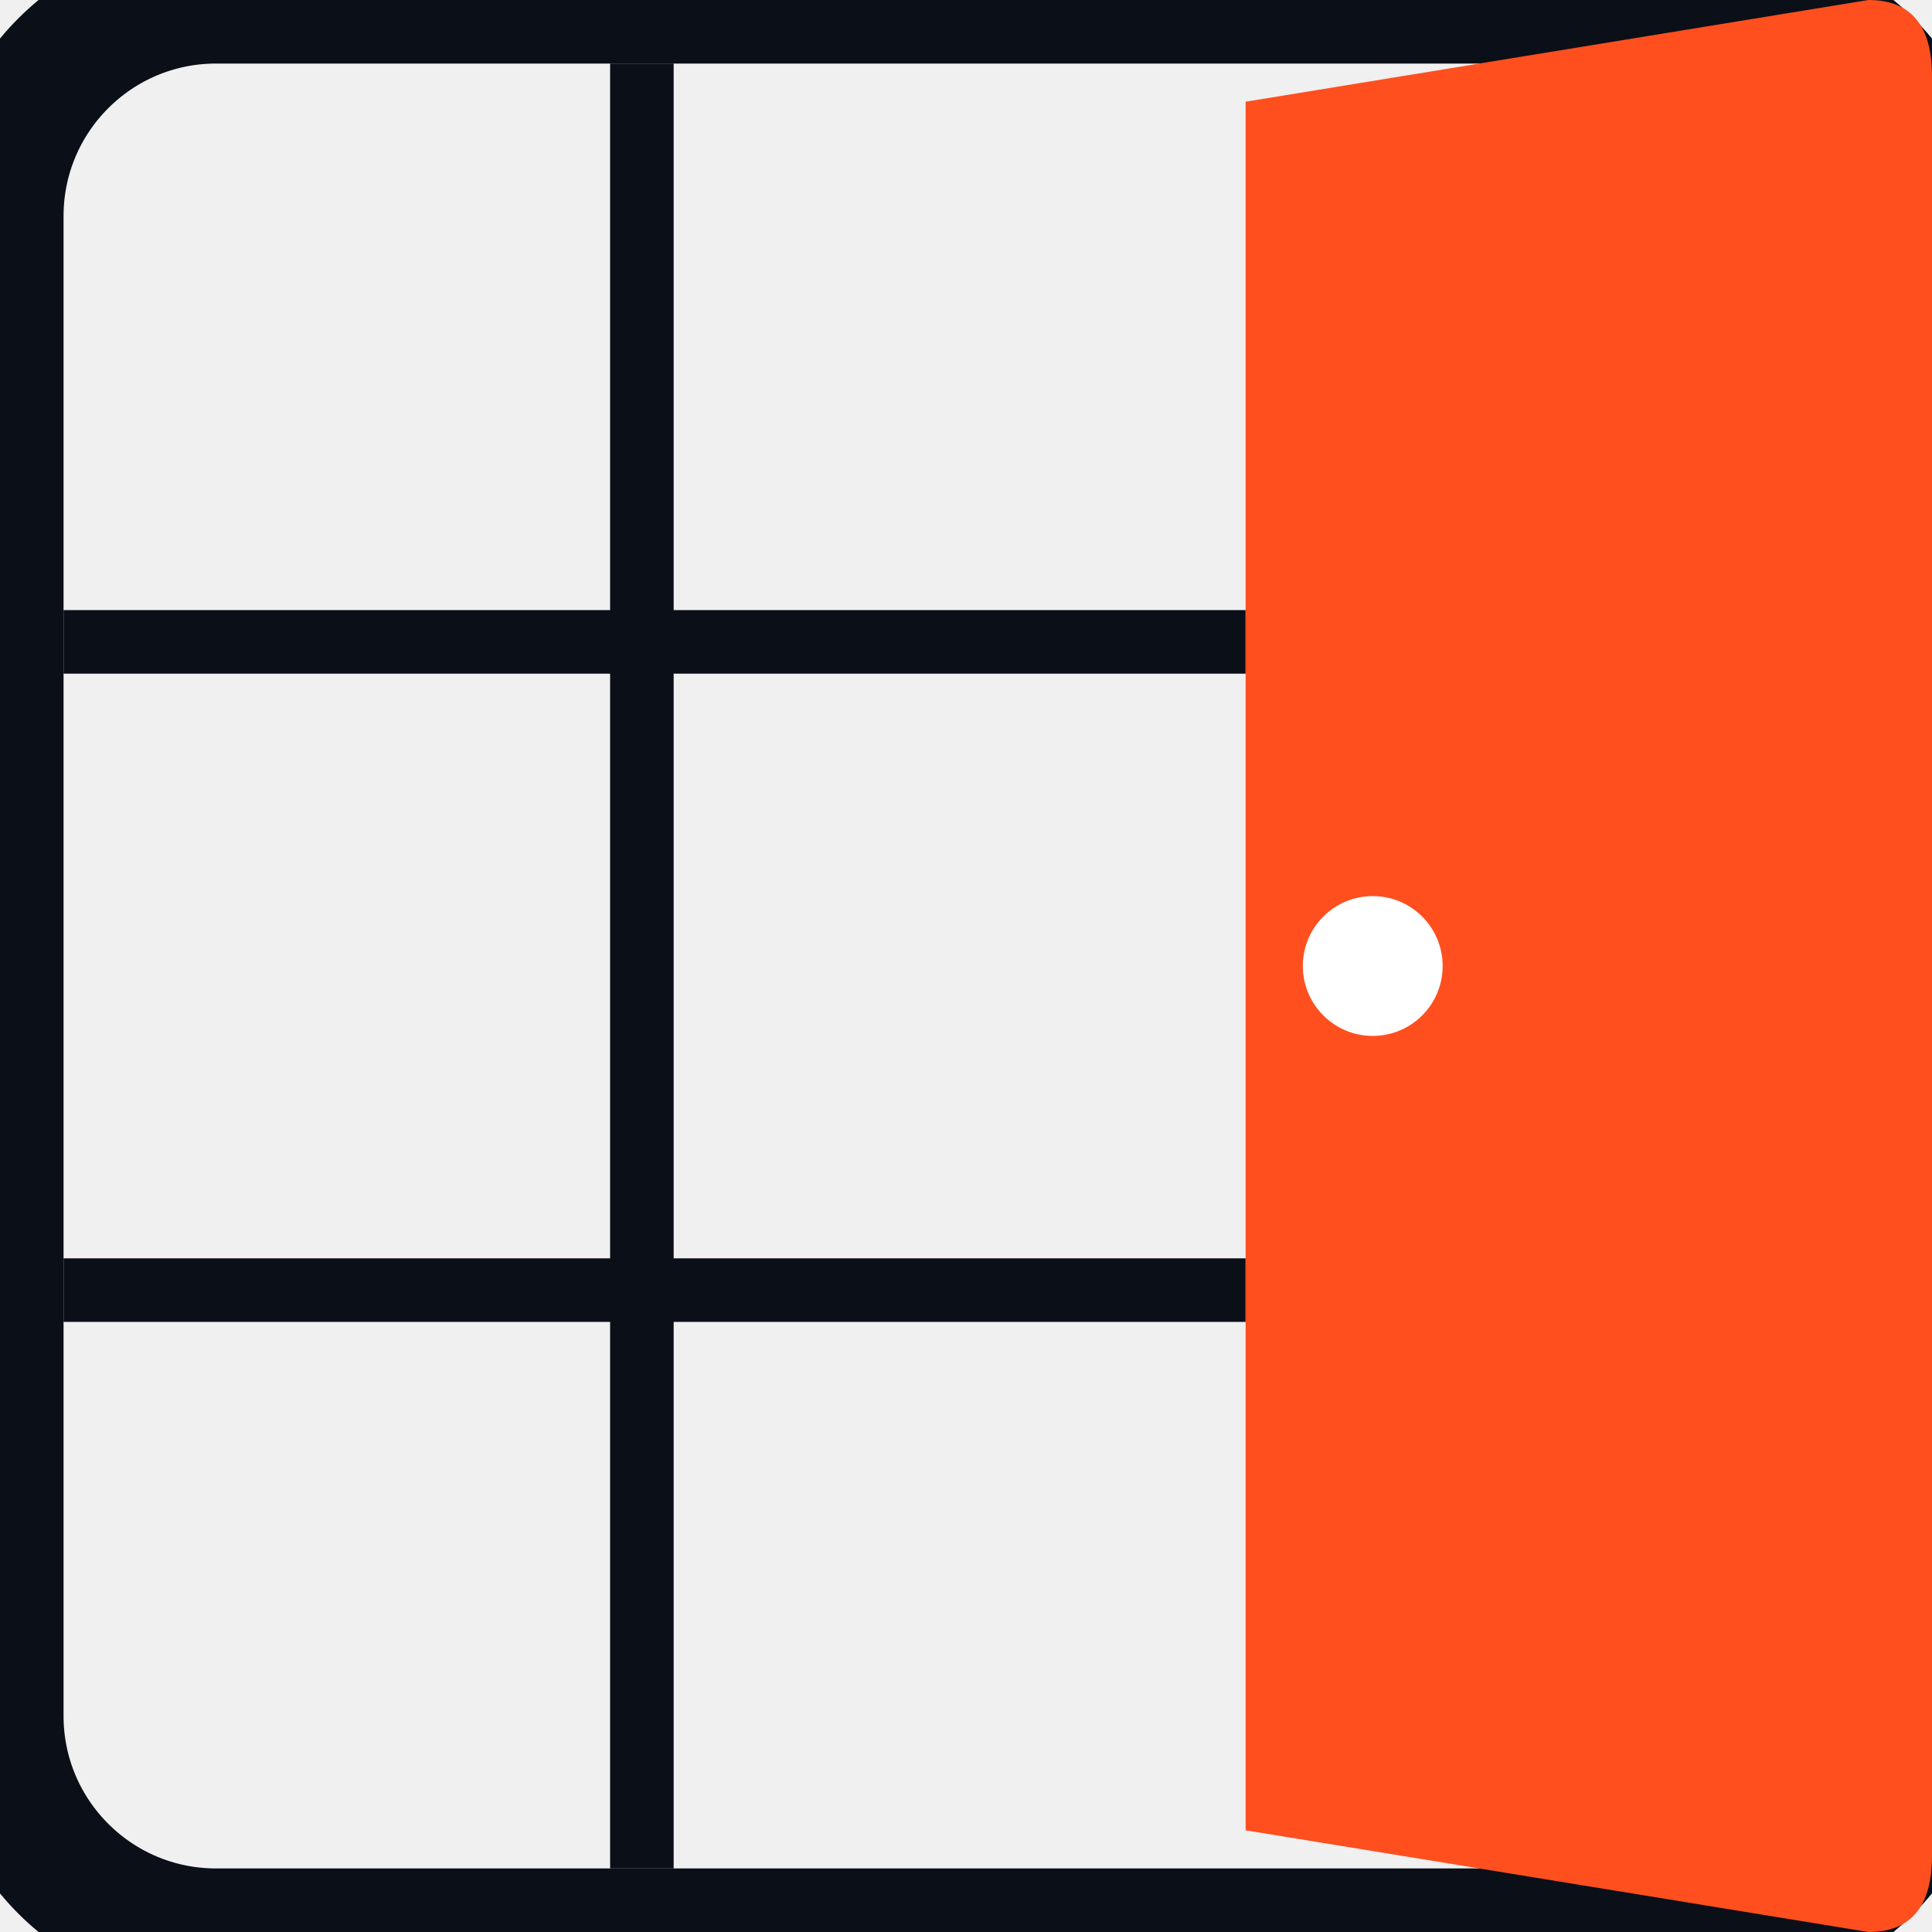
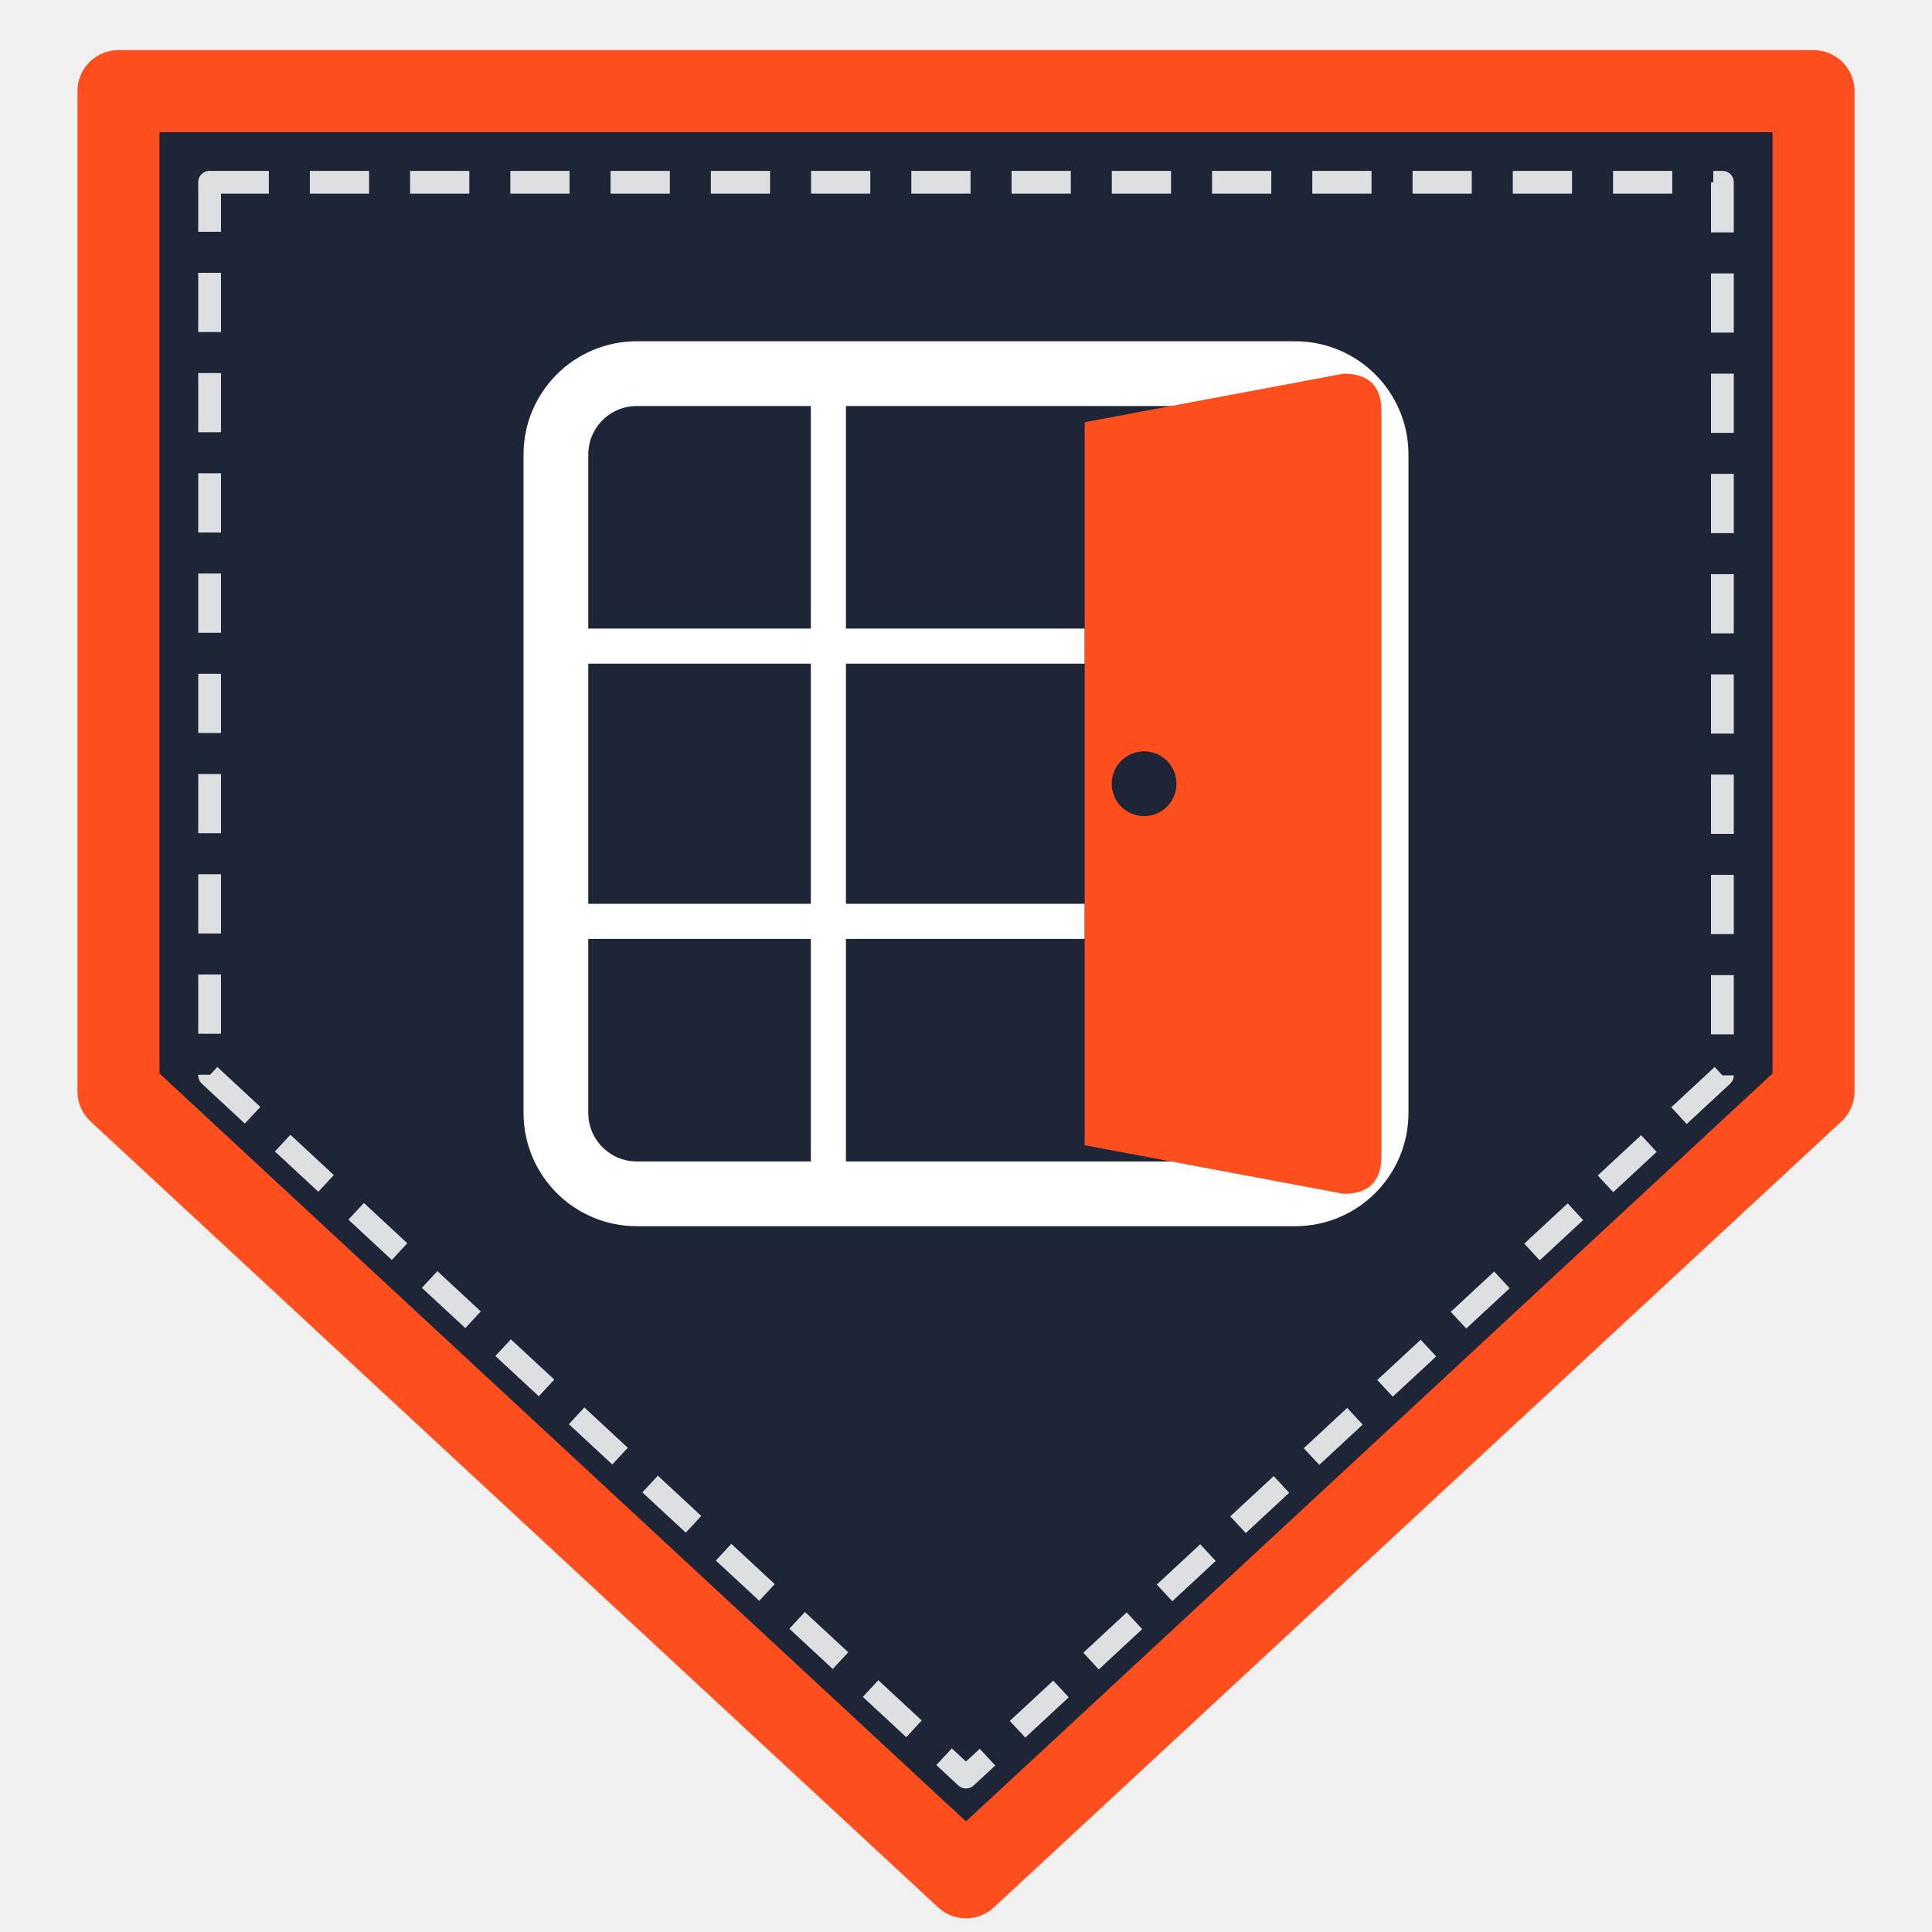
- <svg xmlns="http://www.w3.org/2000/svg" viewBox="104 104 304 304" role="img" aria-label="Shut The Door">
-   <rect x="104" y="104" width="304" height="304" rx="34" fill="none" stroke="#0b0f17" stroke-width="20" />
-   <path d="M205 114V398M114 205H300M114 307H300" stroke="#0b0f17" stroke-width="10" />
-   <path d="M300 120L398 104Q408 104 408 116V396Q408 408 398 408L300 392Z" fill="#ff4f1f" />
-   <circle cx="320" cy="256" r="11" fill="#ffffff" />
+ <svg xmlns="http://www.w3.org/2000/svg" viewBox="44 44 424 424" role="img" aria-label="Shut The Door">
+   <path d="M70 64H442V283.52L256 456L70 283.52Z" fill="#1d2536" stroke="#ff4f1f" stroke-width="18" stroke-linejoin="round" />
+   <path d="M90 84H422V280L256 434L90 280Z" fill="none" stroke="#ffffff" stroke-width="5" stroke-dasharray="13 9" stroke-linejoin="round" opacity=".85" />
+   <rect x="166" y="126" width="180" height="180" rx="17.76" fill="none" stroke="#ffffff" stroke-width="14.21" />
+   <path d="M225.8 131.92V300.08M171.92 185.8H282.05M171.92 246.2H282.05" stroke="#ffffff" stroke-width="7.7" />
+   <path d="M282.05 136.66L338.89 126Q347.18 126 347.18 134.29V297.71Q347.18 306 338.89 306L282.05 295.34Z" fill="#ff4f1f" />
+   <circle cx="295.08" cy="216" r="7.11" fill="#1d2536" />
</svg>
